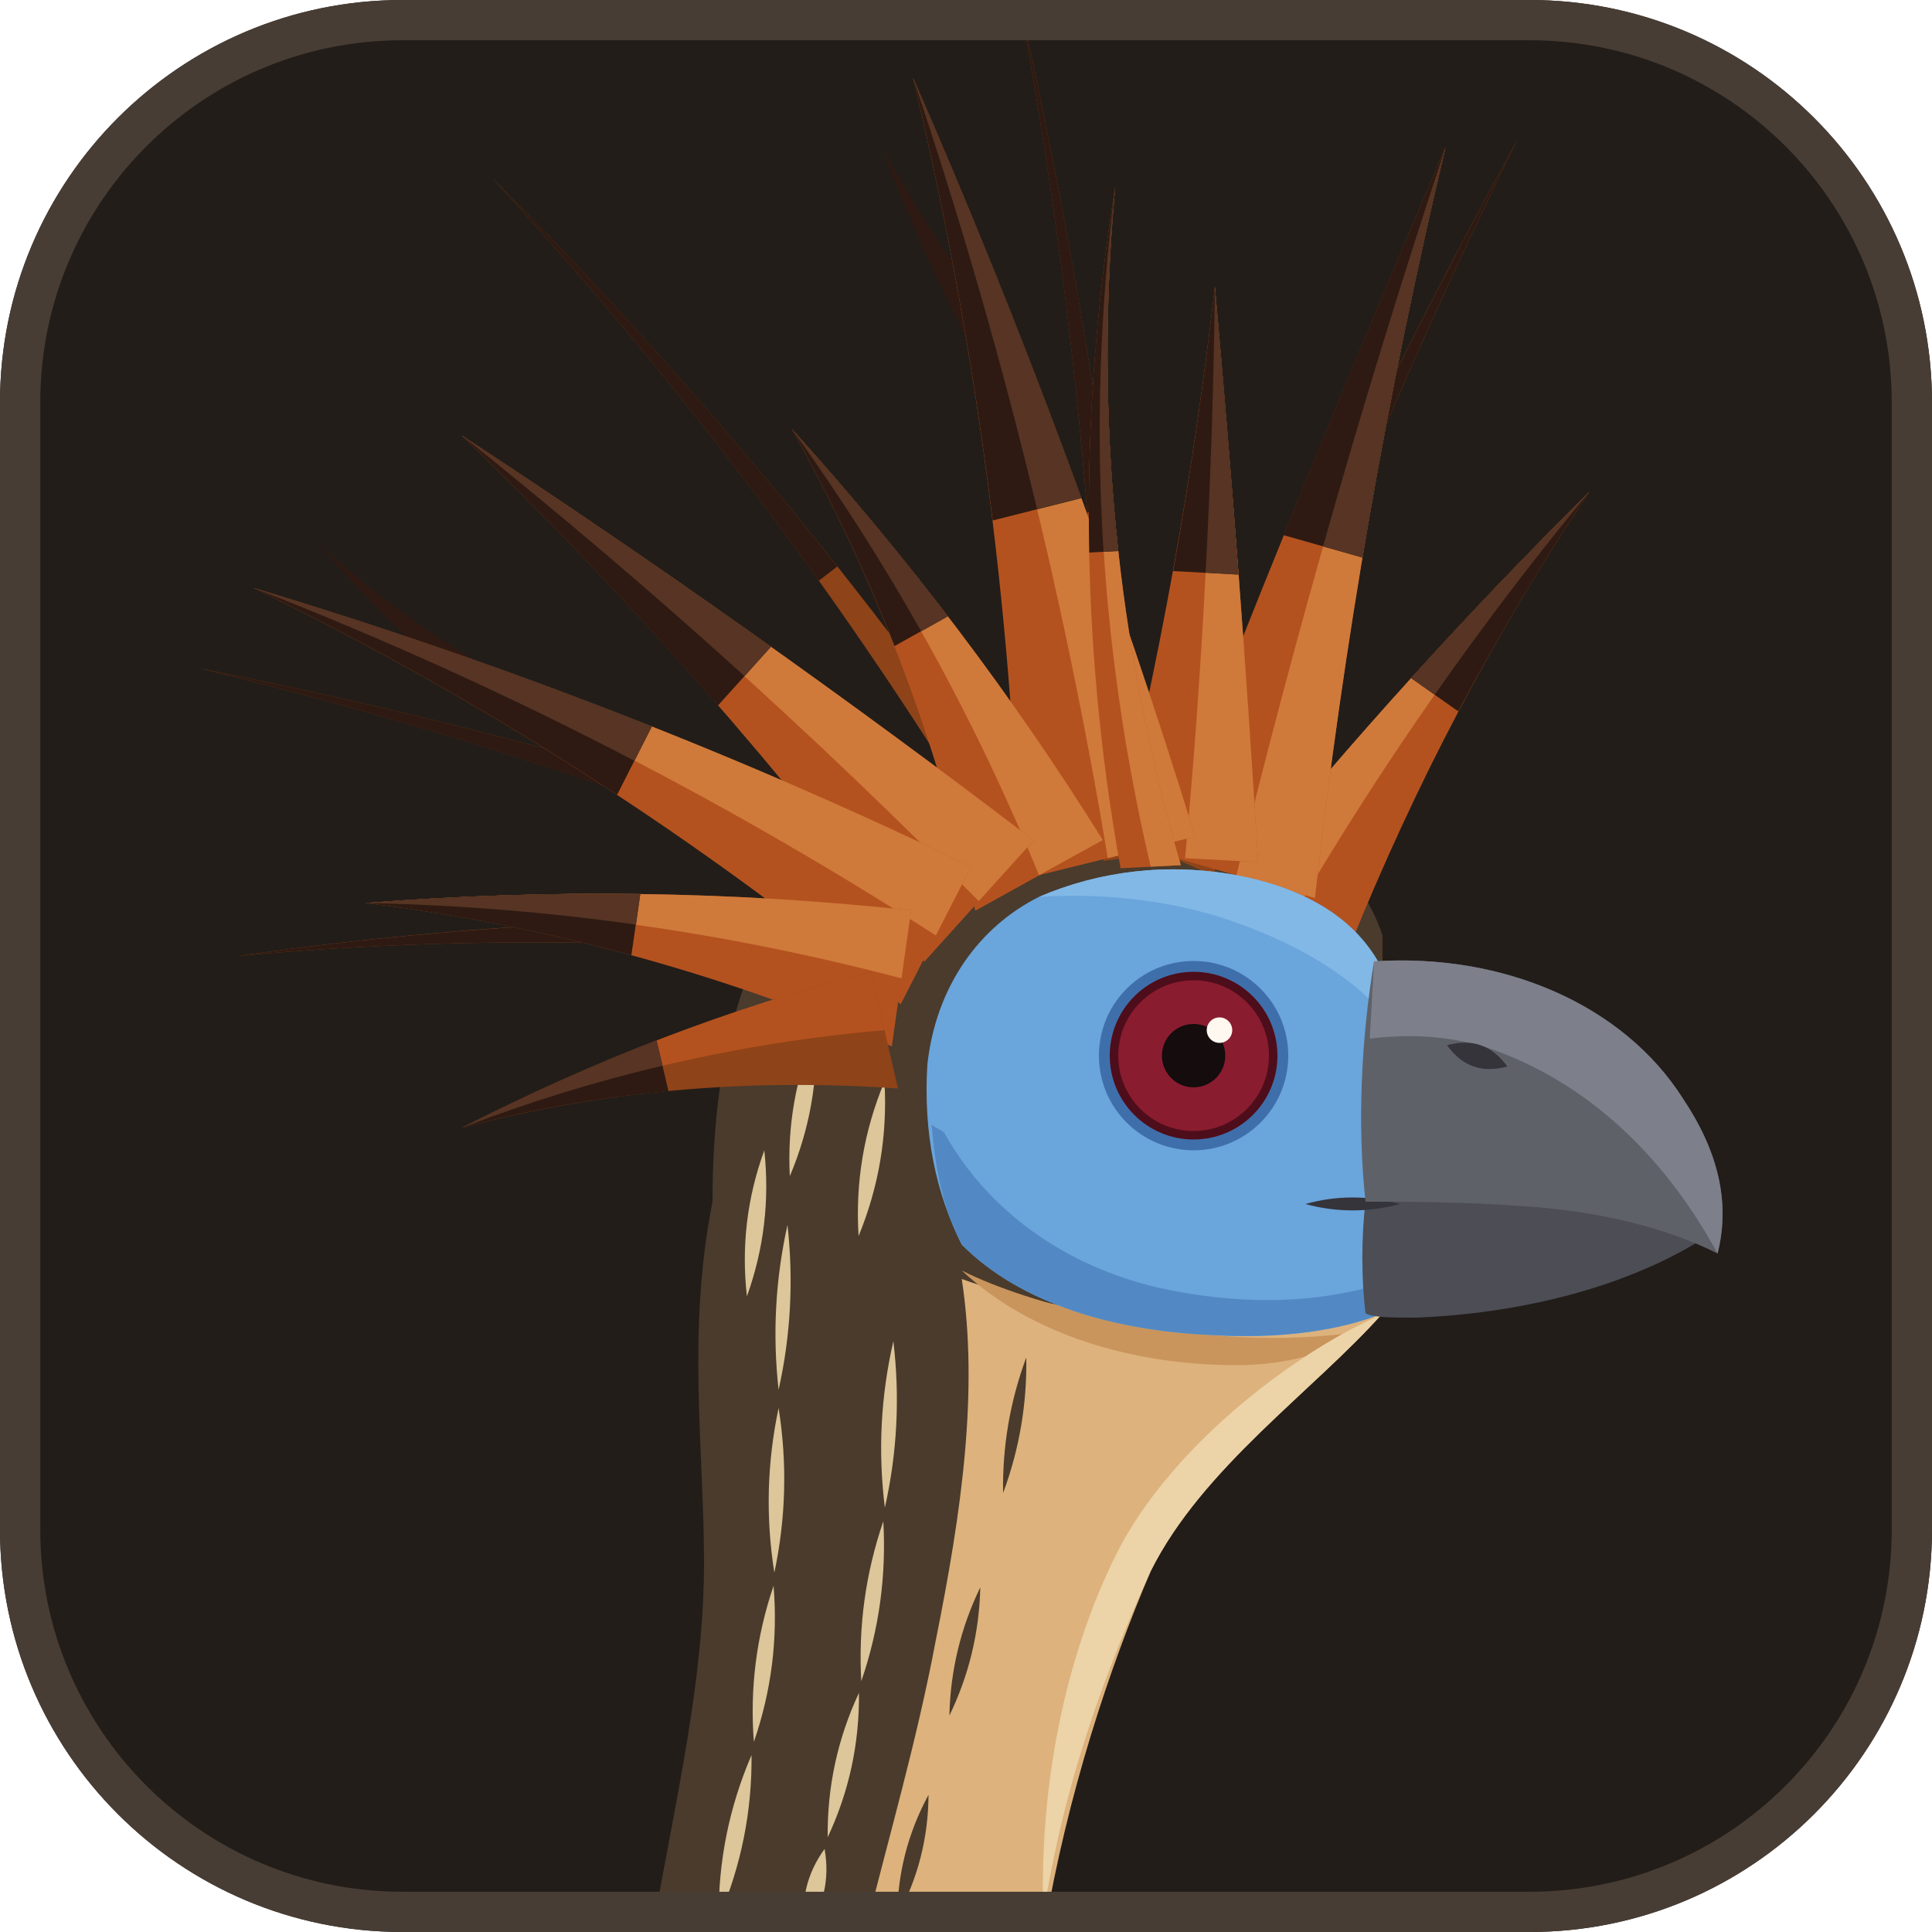
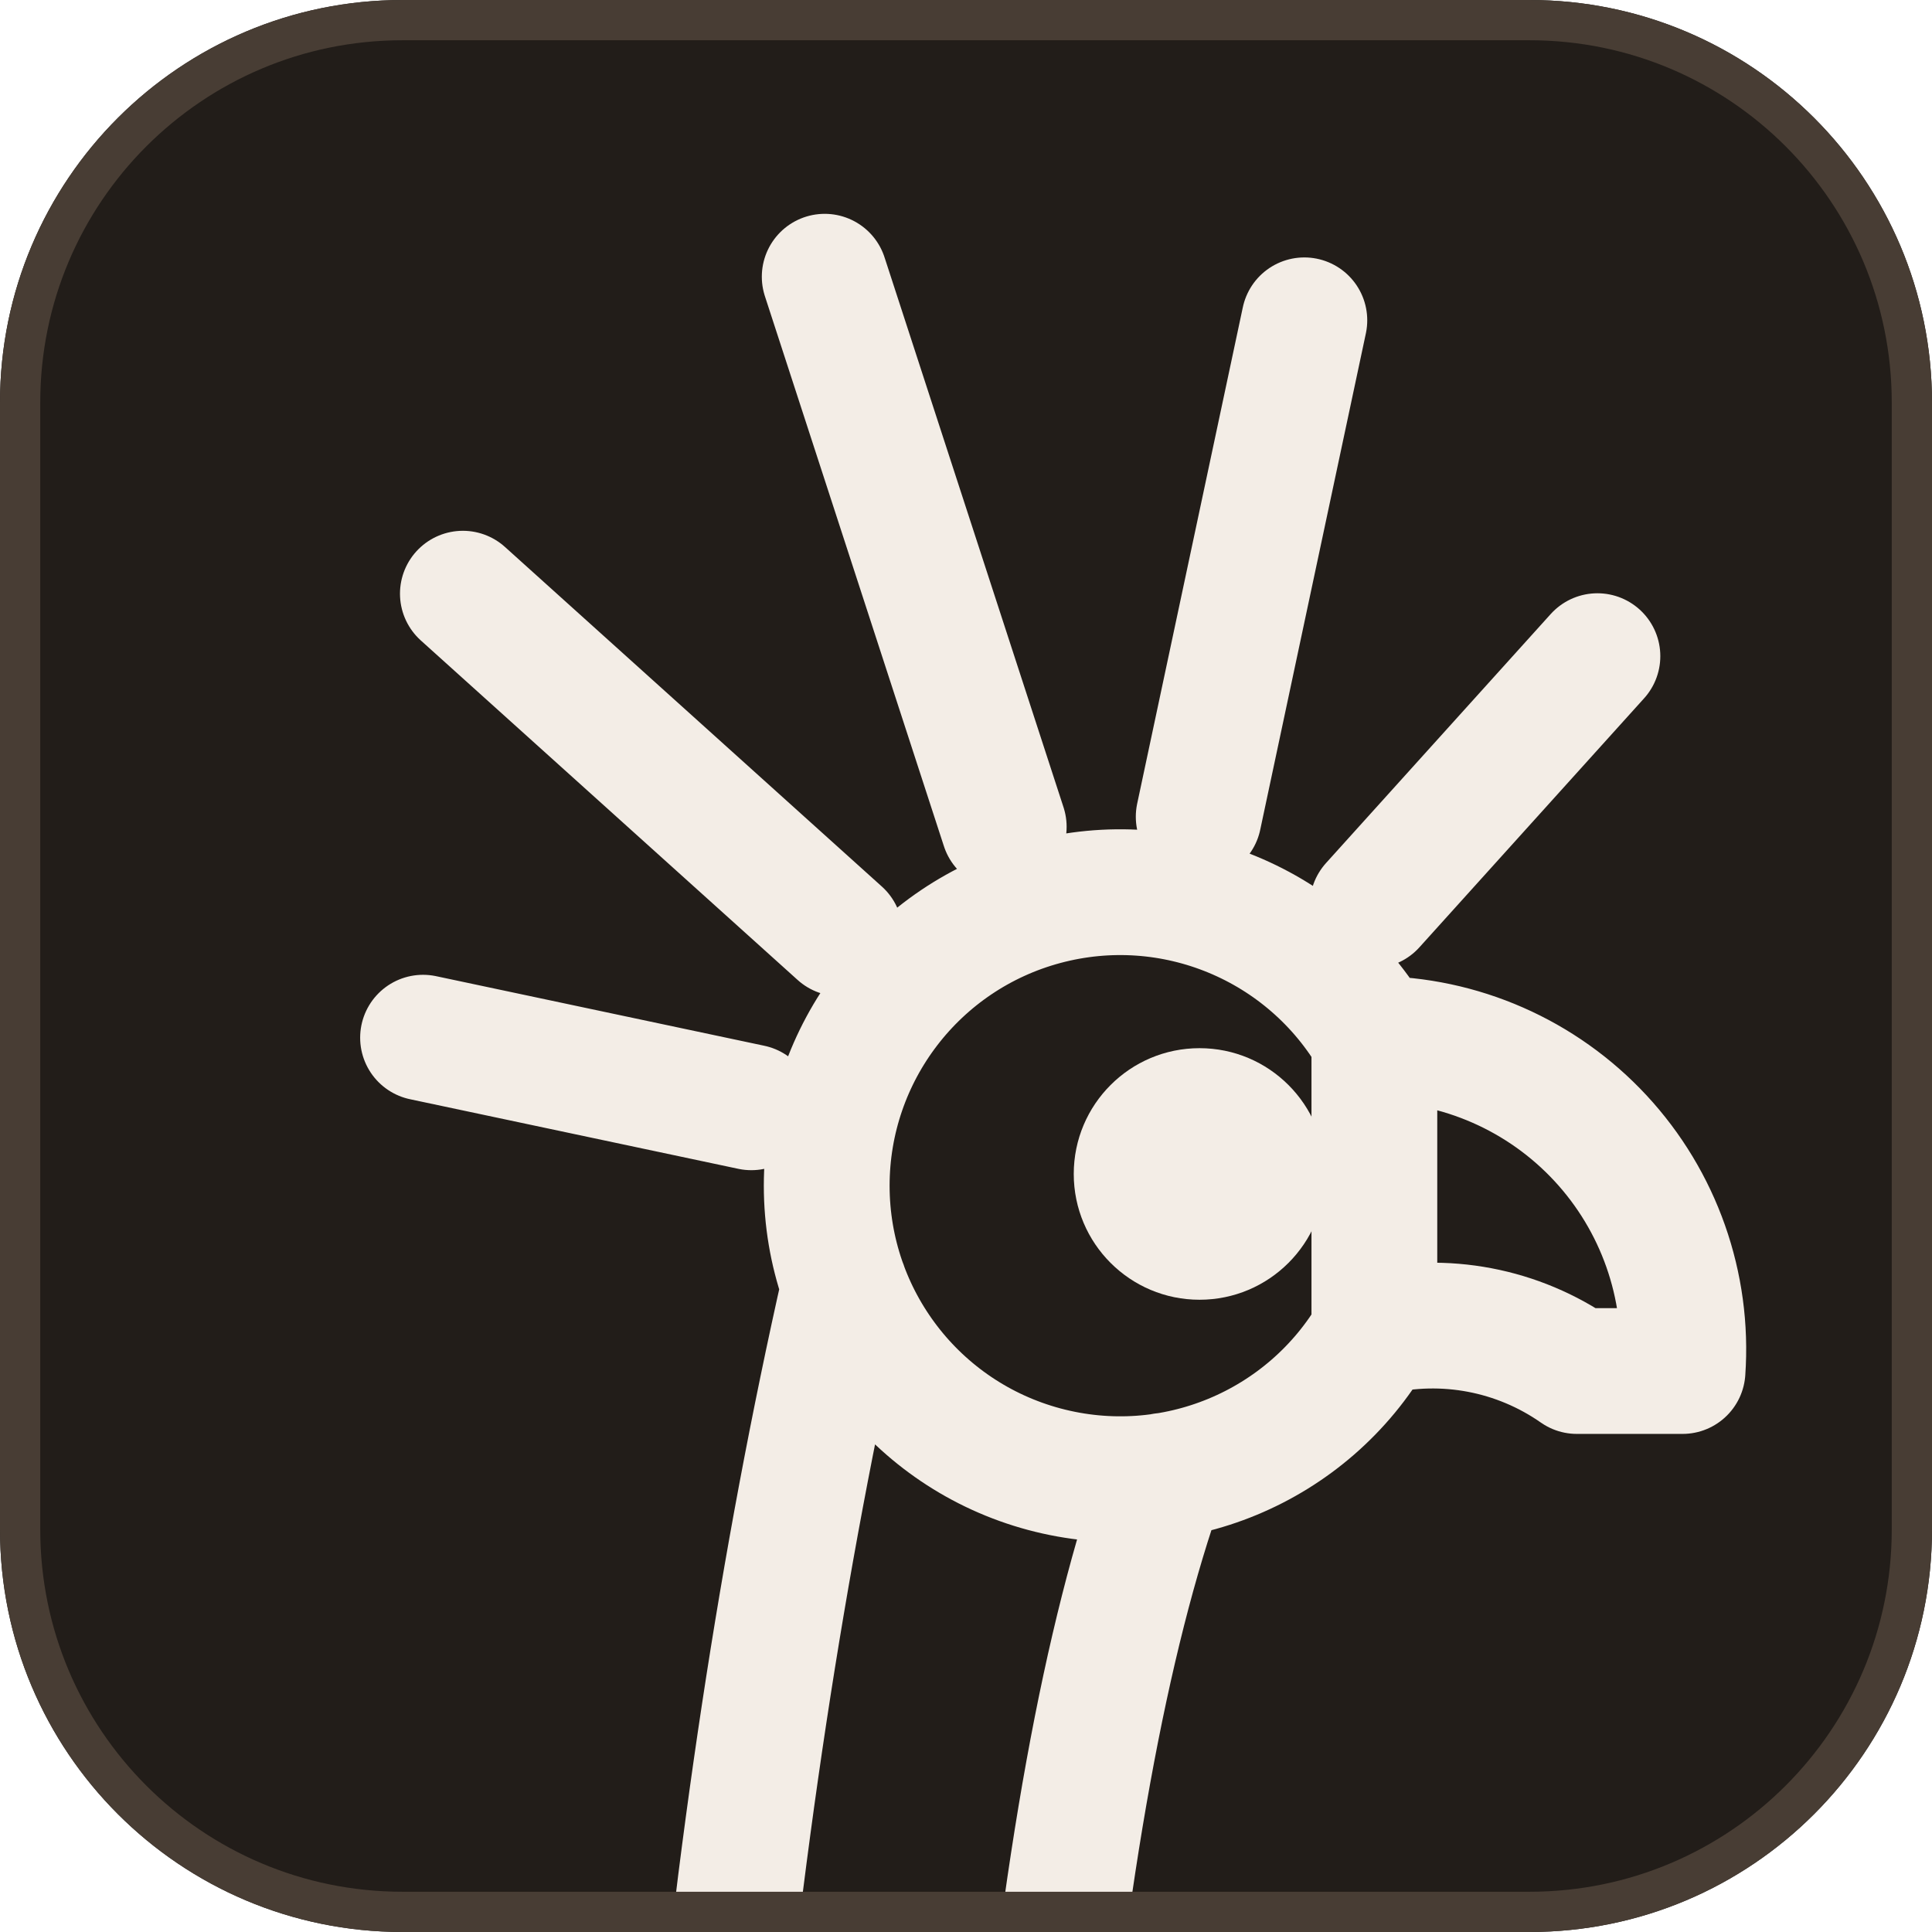
<svg xmlns="http://www.w3.org/2000/svg" viewBox="0 0 96 96">
  <defs>
    <clipPath id="t">
      <rect width="96" height="96" rx="20" />
    </clipPath>
  </defs>
  <rect width="96" height="96" rx="20" fill="#221d19" />
  <g clip-path="url(#t)">
-     <svg width="96" height="96" viewBox="-2 12 500 500">
-       <g>
-         <path fill="#4a3b2c" d="M355.8 254.1C346.9 227.4 315.8 211.9 280.2 211.9C238 211.9 204.6 231.9 191.3 265.2C184.6 283 182.4 303 182.4 323C175.7 356.4 180.2 387.5 180.2 416.4C180.2 446.7 173 477.1 166.8 512L268.2 512C274.3 476 285.1 443.7 295.8 418.6C309.1 391.9 338 371.9 355.8 351.9Z" />
-         <path fill="#ddb27c" d="M355.8 351.9C338 371.9 309.1 391.9 295.8 418.6C285.1 443.7 274.3 476 268.2 512L221.9 512C228 487.4 235.3 462.5 240.2 436.4C246.9 403.1 251.3 371.9 246.9 343C271.3 351.9 315.8 358.6 355.8 351.9Z" />
-         <path fill="#c9955c" d="M246.9 340.8C264.7 357.5 291.4 365.3 318 365.3C331.4 365.3 342.5 361.9 351.4 356.4C331.4 359.7 306.9 358.6 284.7 353C269.1 349.7 255.8 345.3 246.9 340.8Z" />
-         <path fill="#ecd3a8" d="M355.8 351.9C338 371.9 309.1 391.9 295.8 418.6C284.7 443.1 273.6 472 268 507.6C266.9 474.2 273.6 440.9 286.9 414.2C298 391.9 322.5 369.7 346.9 356.4Z" />
-         <path fill="#4a3b2c" d="M263.6 363.3Q257.3 380.3 257.6 398.4Q263.9 381.4 263.6 363.3ZM251.7 422.8Q244.1 438.5 243.7 456Q251.3 440.3 251.7 422.8ZM238.3 476.5Q230.3 491.3 230.2 508Q238.2 493.3 238.3 476.5Z" />
-         <path fill="#dcc69a" d="M201.8 329Q197.1 350.2 199.5 371.7Q204.2 350.6 201.8 329ZM199.5 376.4Q195 397.6 198.4 419Q202.9 397.8 199.5 376.4ZM198.2 422.4Q191.5 442.1 193.1 462.8Q199.9 443.1 198.2 422.4ZM192.5 466.2Q183.8 486.4 184 508.4Q192.7 488.2 192.5 466.2ZM229.2 359.1Q224.3 380.4 227 402.2Q231.8 380.8 229.2 359.1ZM226.6 405.7Q219.7 425.9 220.9 447.1Q227.8 427 226.6 405.7ZM220.3 450.1Q212 467.9 212.2 487.5Q220.5 469.8 220.3 450.1ZM211.4 490.5Q204.4 500.2 206.4 512Q213.5 502.3 211.4 490.5ZM209.1 278.6Q201.4 296.7 202.4 316.4Q210.1 298.2 209.1 278.6ZM226.9 291.9Q218.9 311.1 220.2 331.9Q228.1 312.7 226.9 291.9ZM195.8 309.7Q189.1 328.1 191.3 347.5Q197.9 329.1 195.8 309.7Z" />
+     <svg x="4" y="6" width="90" height="90" viewBox="40 34 432 432">
+       <g fill="none" stroke="#f3ede6" stroke-width="30" stroke-linecap="round" stroke-linejoin="round">
+         <path d="M200 269.3L121.7 252.7M221.1 227.8L131.2 146.8M260.2 202.4L217.5 71.2M306.7 200L331.9 81.6M348.2 221.1L401.8 161.7M348.6 253A70 70 0 1 0 348.6 323ZM348.6 253A74 74 0 0 1 422.1 332.2H396.9A60 60 0 0 0 348.6 323M222.2 311.9Q200 410 190 524M298.3 357.2Q277.6 415.1 268 524" />
      </g>
-       <g>
-         <path fill="#8f4318" d="M312 238.6Q345.2 140.6 390.7 48.1Q341.1 138.8 301.8 234.1ZM294.6 233.4Q286.6 122.5 262.1 13.7Q282.2 123.1 283.6 234.8ZM269.1 232.9Q205.7 138.9 125.5 58.2Q202.2 141.6 260.3 239.7ZM248.5 239.9Q151.4 205.1 49.8 185Q150.1 209.3 245.3 250.5ZM235.7 250.8Q147.6 246.8 59.7 259.4Q147.6 251.3 235.9 261.9Z" />
-         <path fill="#2e1a12" d="M341.1 159.6Q363.8 102.8 390.7 48.1Q361.4 101.8 335.6 157.1ZM285.4 143.8Q276.7 78.4 262.1 13.7Q274 78.7 279.4 144.6ZM214.7 158.6Q173.1 106 125.5 58.2Q171 107.7 209.9 162.3ZM166.6 213.4Q109 196.7 49.8 185Q108.2 199.2 164.9 219.1ZM159.6 250.5Q109.6 252.3 59.7 259.4Q109.7 254.8 159.7 256.2Z" />
-         <path fill="#b4521f" d="M347.3 257Q372.6 194.1 409.3 139.3Q361.7 186.5 319.9 237.9Z" />
-         <path fill="#cf7a3a" d="M319.9 237.9Q361.7 186.5 409.3 139.3Q367.1 190.3 333.6 247.4Z" />
-         <path fill="#2e1a12" d="M375.4 196.1Q391 166.7 409.3 139.3Q385.5 162.9 363.2 187.5Z" />
-         <path fill="#573423" d="M363.2 187.5Q385.5 162.9 409.3 139.3Q388.2 164.8 369.3 191.8Z" />
-         <path fill="#b4521f" d="M338.3 244.4Q349.4 145.5 372.1 50.1Q333.2 140.9 297.7 232.7Z" />
-         <path fill="#cf7a3a" d="M338.3 244.4Q349.4 145.5 372.1 50.1Q341.3 143.2 318 238.5Z" />
-         <path fill="#2e1a12" d="M350.6 156.3Q359.6 102.7 372.1 50.1Q350.6 100.1 330.2 150.5Z" />
-         <path fill="#573423" d="M350.6 156.3Q359.6 102.7 372.1 50.1Q355.1 101.4 340.4 153.4Z" />
-         <path fill="#b4521f" d="M323.6 235.1Q319.1 160.7 312.4 86.2Q304 159.9 285.8 233.1Z" />
-         <path fill="#cf7a3a" d="M323.6 235.1Q319.1 160.7 312.4 86.2Q311.5 160.3 304.7 234.1Z" />
-         <path fill="#2e1a12" d="M318.5 160.7Q315.8 123.5 312.4 86.2Q308.2 123.1 301.6 159.8Z" />
-         <path fill="#573423" d="M318.5 160.7Q315.8 123.5 312.4 86.2Q312 123.3 310 160.2Z" />
-         <path fill="#2e1a12" d="M260.7 101.5Q240.7 76.9 225.9 49.4Q237.1 78.9 251.7 106.4Z" />
-         <path fill="#b4521f" d="M307.3 228.5Q276.6 128.9 234.3 32.2Q258.5 133.4 262 239.7Z" />
-         <path fill="#cf7a3a" d="M307.3 228.5Q276.6 128.9 234.3 32.2Q267.6 131.1 284.7 234.1Z" />
-         <path fill="#2e1a12" d="M277.9 140.9Q257.9 86.1 234.3 32.2Q247.8 88.6 254.9 146.7Z" />
-         <path fill="#573423" d="M277.9 140.9Q257.9 86.1 234.3 32.2Q252.9 87.4 266.4 143.8Z" />
-         <path fill="#b4521f" d="M283.4 229.4Q248.4 173.3 202.9 123Q235.2 180.6 250.4 247.7Z" />
-         <path fill="#cf7a3a" d="M283.4 229.4Q248.4 173.3 202.9 123Q241.8 177 266.9 238.5Z" />
-         <path fill="#2e1a12" d="M243.3 171.5Q224.3 146.6 202.9 123Q218.1 150.1 229.5 179.2Z" />
-         <path fill="#573423" d="M243.3 171.5Q224.3 146.6 202.9 123Q221.2 148.4 236.4 175.4Z" />
-         <path fill="#b4521f" d="M265.5 229.5Q193.7 174.7 117.5 124.7Q182.4 187.2 237.2 260.9Z" />
-         <path fill="#cf7a3a" d="M265.5 229.5Q193.7 174.7 117.5 124.7Q188 181 251.3 245.2Z" />
-         <path fill="#2e1a12" d="M197.5 179.4Q158.1 151.4 117.5 124.7Q152.1 158.1 183.8 194.6Z" />
-         <path fill="#573423" d="M197.5 179.4Q158.1 151.4 117.5 124.7Q155.1 154.7 190.7 187Z" />
-         <path fill="#2e1a12" d="M128.6 187.4Q102.2 172.6 80.2 152.6Q99.9 175.3 122.9 194.2Z" />
-         <path fill="#b4521f" d="M249.3 236.3Q160.1 193.2 63.7 164.2Q152.8 207.5 231.1 271.9Z" />
-         <path fill="#cf7a3a" d="M249.3 236.3Q160.1 193.2 63.7 164.2Q156.5 200.3 240.2 254.1Z" />
-         <path fill="#2e1a12" d="M166.7 200Q116.3 180 63.7 164.2Q112.3 187.8 157.7 217.7Z" />
-         <path fill="#573423" d="M166.7 200Q116.3 180 63.7 164.2Q114.3 183.9 162.2 208.9Z" />
-         <path fill="#b4521f" d="M233.8 247.6Q164.1 240.1 92.6 245.7Q162.2 254.2 228.8 282.8Z" />
-         <path fill="#cf7a3a" d="M233.8 247.6Q164.1 240.1 92.6 245.7Q163.1 247.2 231.3 265.2Z" />
-         <path fill="#2e1a12" d="M163.7 243.4Q128.4 242.9 92.6 245.7Q127.4 250 161.4 259.2Z" />
-         <path fill="#573423" d="M163.7 243.4Q128.4 242.9 92.6 245.7Q127.9 246.4 162.6 251.3Z" />
-         <path fill="#8f4318" d="M223.4 263.4Q169.1 277.5 117.7 303.8Q171.9 289.6 230.4 293.7Z" />
-         <path fill="#b4521f" d="M223.4 263.4Q169.1 277.5 117.7 303.8Q170.5 283.5 226.9 278.6Z" />
-         <path fill="#2e1a12" d="M167.9 281.2Q142.5 291.1 117.7 303.8Q143.8 296.9 171 294.4Z" />
-         <path fill="#573423" d="M167.9 281.2Q142.5 291.1 117.7 303.8Q143.2 294 169.5 287.8Z" />
-         <path fill="#b4521f" d="M303.6 235.9Q278.5 149.1 286.6 60.5Q272.3 149.4 288 236.7Z" />
-         <path fill="#cf7a3a" d="M303.6 235.9Q278.5 149.1 286.6 60.5Q275.4 149.2 295.8 236.3Z" />
-         <path fill="#2e1a12" d="M287.4 154.6Q282.3 107.8 286.6 60.5Q278.9 108 279.9 155Z" />
-         <path fill="#573423" d="M287.4 154.6Q282.3 107.8 286.6 60.5Q280.6 107.9 283.6 154.8Z" />
-       </g>
-       <g>
-         <path fill="#6aa5dc" d="M355.8 263C349.2 249.7 335.8 241.9 318 238.5C300.2 235.2 282.5 237.4 266.9 244.1C251.3 251.9 240.2 267.4 238 287.5C236.9 305.2 240.2 320.8 246.9 334.1C262.4 349.7 286.9 356.4 311.4 357.5C329.1 358.6 344.7 356.4 355.8 351.9Z" />
-         <path fill="#5289c4" d="M239.1 303C240.2 316.4 242.4 325.3 246.9 334.1C262.4 349.7 286.9 356.4 311.4 357.5C329.1 358.6 344.7 356.4 355.8 351.9L355.8 344.1C338 349.7 318 349.7 298 345.3C273.6 339.7 253.6 325.3 242.4 305.2C241.3 304.1 240.2 304.1 239.1 303Z" />
-         <path fill="#82b8e6" d="M355.8 263C349.2 249.7 335.8 241.9 318 238.5C300.2 235.2 282.5 237.4 266.9 244.1C284.7 243 302.5 245.2 318 250.8C333.6 256.3 346.9 264.1 355.8 274.1Z" />
-       </g>
-       <g>
-         <circle fill="#3f6faa" cx="306.9" cy="285.2" r="24.5" />
-         <circle fill="#4e0d1a" cx="306.9" cy="285.2" r="21.7" />
-         <circle fill="#8a1c30" cx="306.9" cy="285.2" r="19.5" />
-         <circle fill="#140c0d" cx="306.9" cy="285.2" r="8.2" />
-         <circle fill="#fff8f0" cx="313.6" cy="278.6" r="3.3" />
-       </g>
-       <g>
-         <path fill="#4c4d55" d="M351.4 319.7C371.4 318.6 409.2 320.8 438.1 333C418.1 345.3 391.4 351.9 364.7 353C358 353 353.6 353 351.4 351.9C350.3 343 350.3 331.9 351.4 323Z" />
-         <path fill="#35343b" d="M335.8 323.6Q348 326.9 360.3 323.6Q348 320.2 335.8 323.6Z" />
-         <path fill="#5f6169" d="M353.6 260.8C386.9 258.6 418.1 271.9 433.6 296.4C442.5 309.7 445.9 323 442.5 336.4C429.2 329.7 411.4 325.3 391.4 324.1C375.8 323 362.5 323 351.4 323C349.2 303 350.3 280.8 353.6 260.8Z" />
-         <path fill="#7d808a" d="M353.6 260.8C386.9 258.6 418.1 271.9 433.6 296.4C442.5 309.7 445.9 323 442.5 336.4C429.2 311.9 409.2 291.9 382.5 283C371.4 279.7 361.4 279.7 352.5 280.8Z" />
-         <path fill="#35343b" d="M372.5 282.5Q378.3 290.7 388.1 288Q382.2 279.8 372.5 282.5Z" />
-       </g>
+       <circle cx="306.9" cy="285.2" r="30" fill="#f3ede6" />
    </svg>
  </g>
  <rect x="1" y="1" width="94" height="94" rx="19" fill="none" stroke="#483d34" stroke-width="2" />
</svg>
